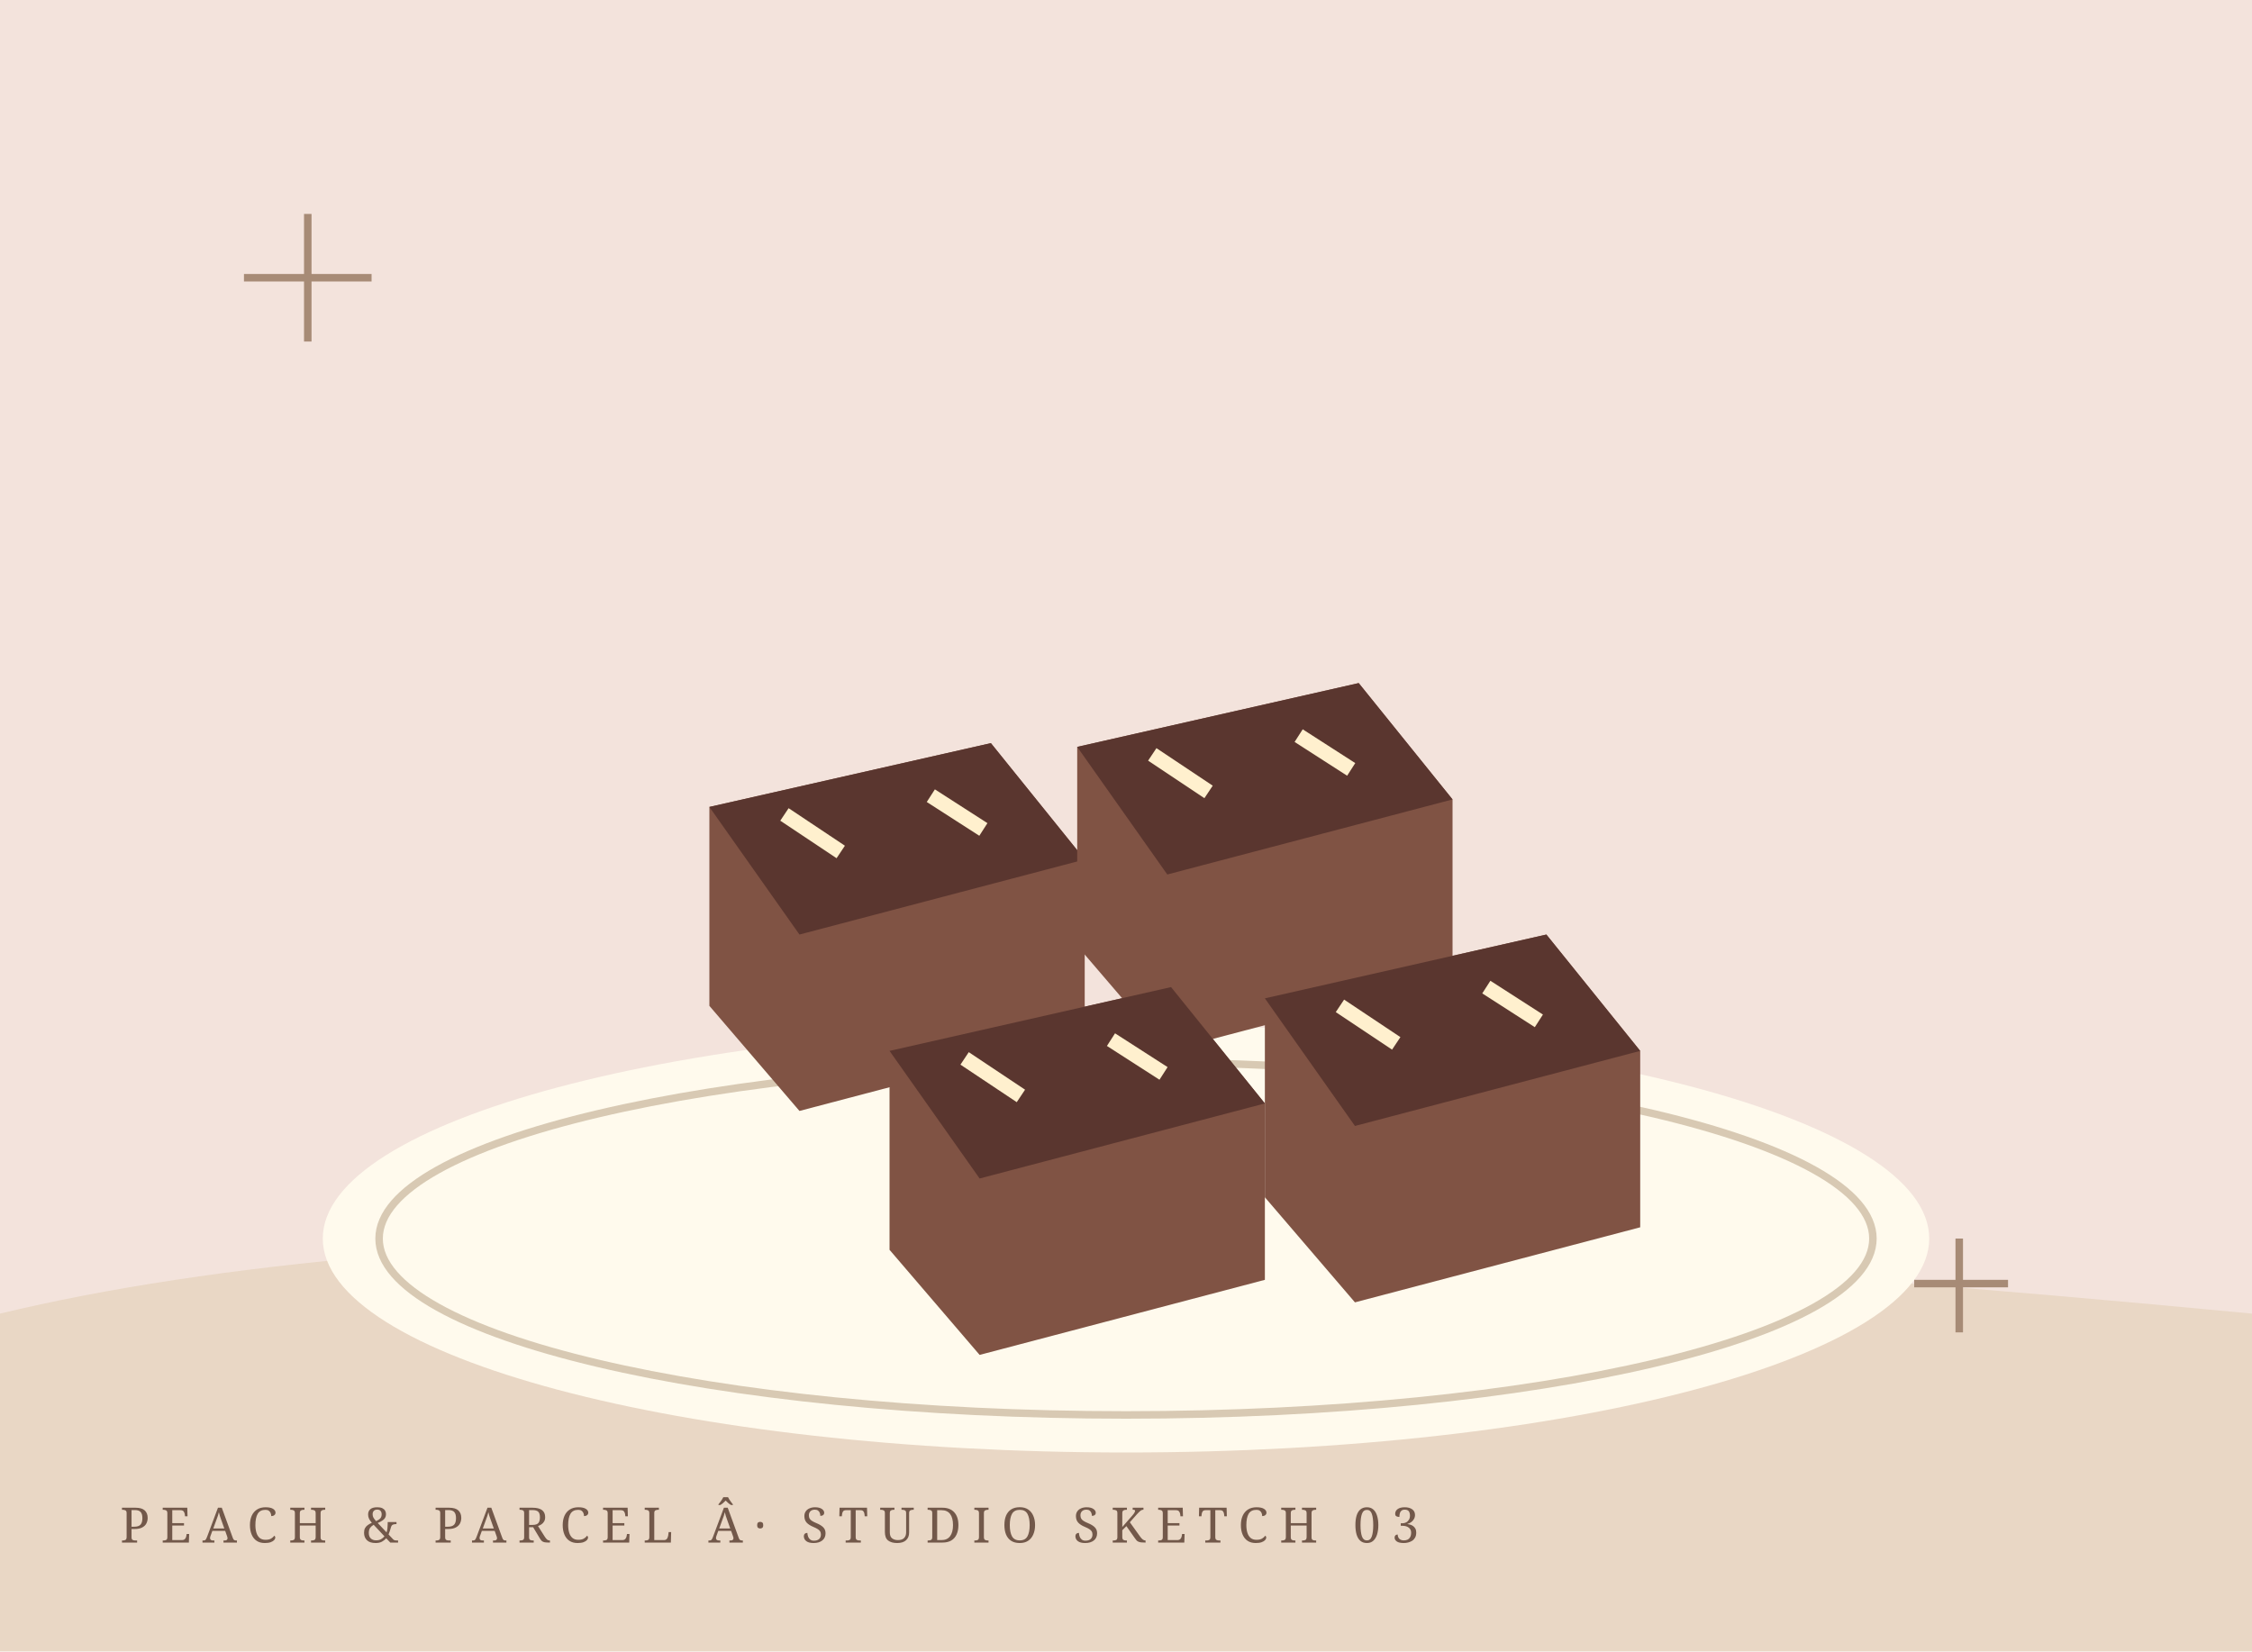
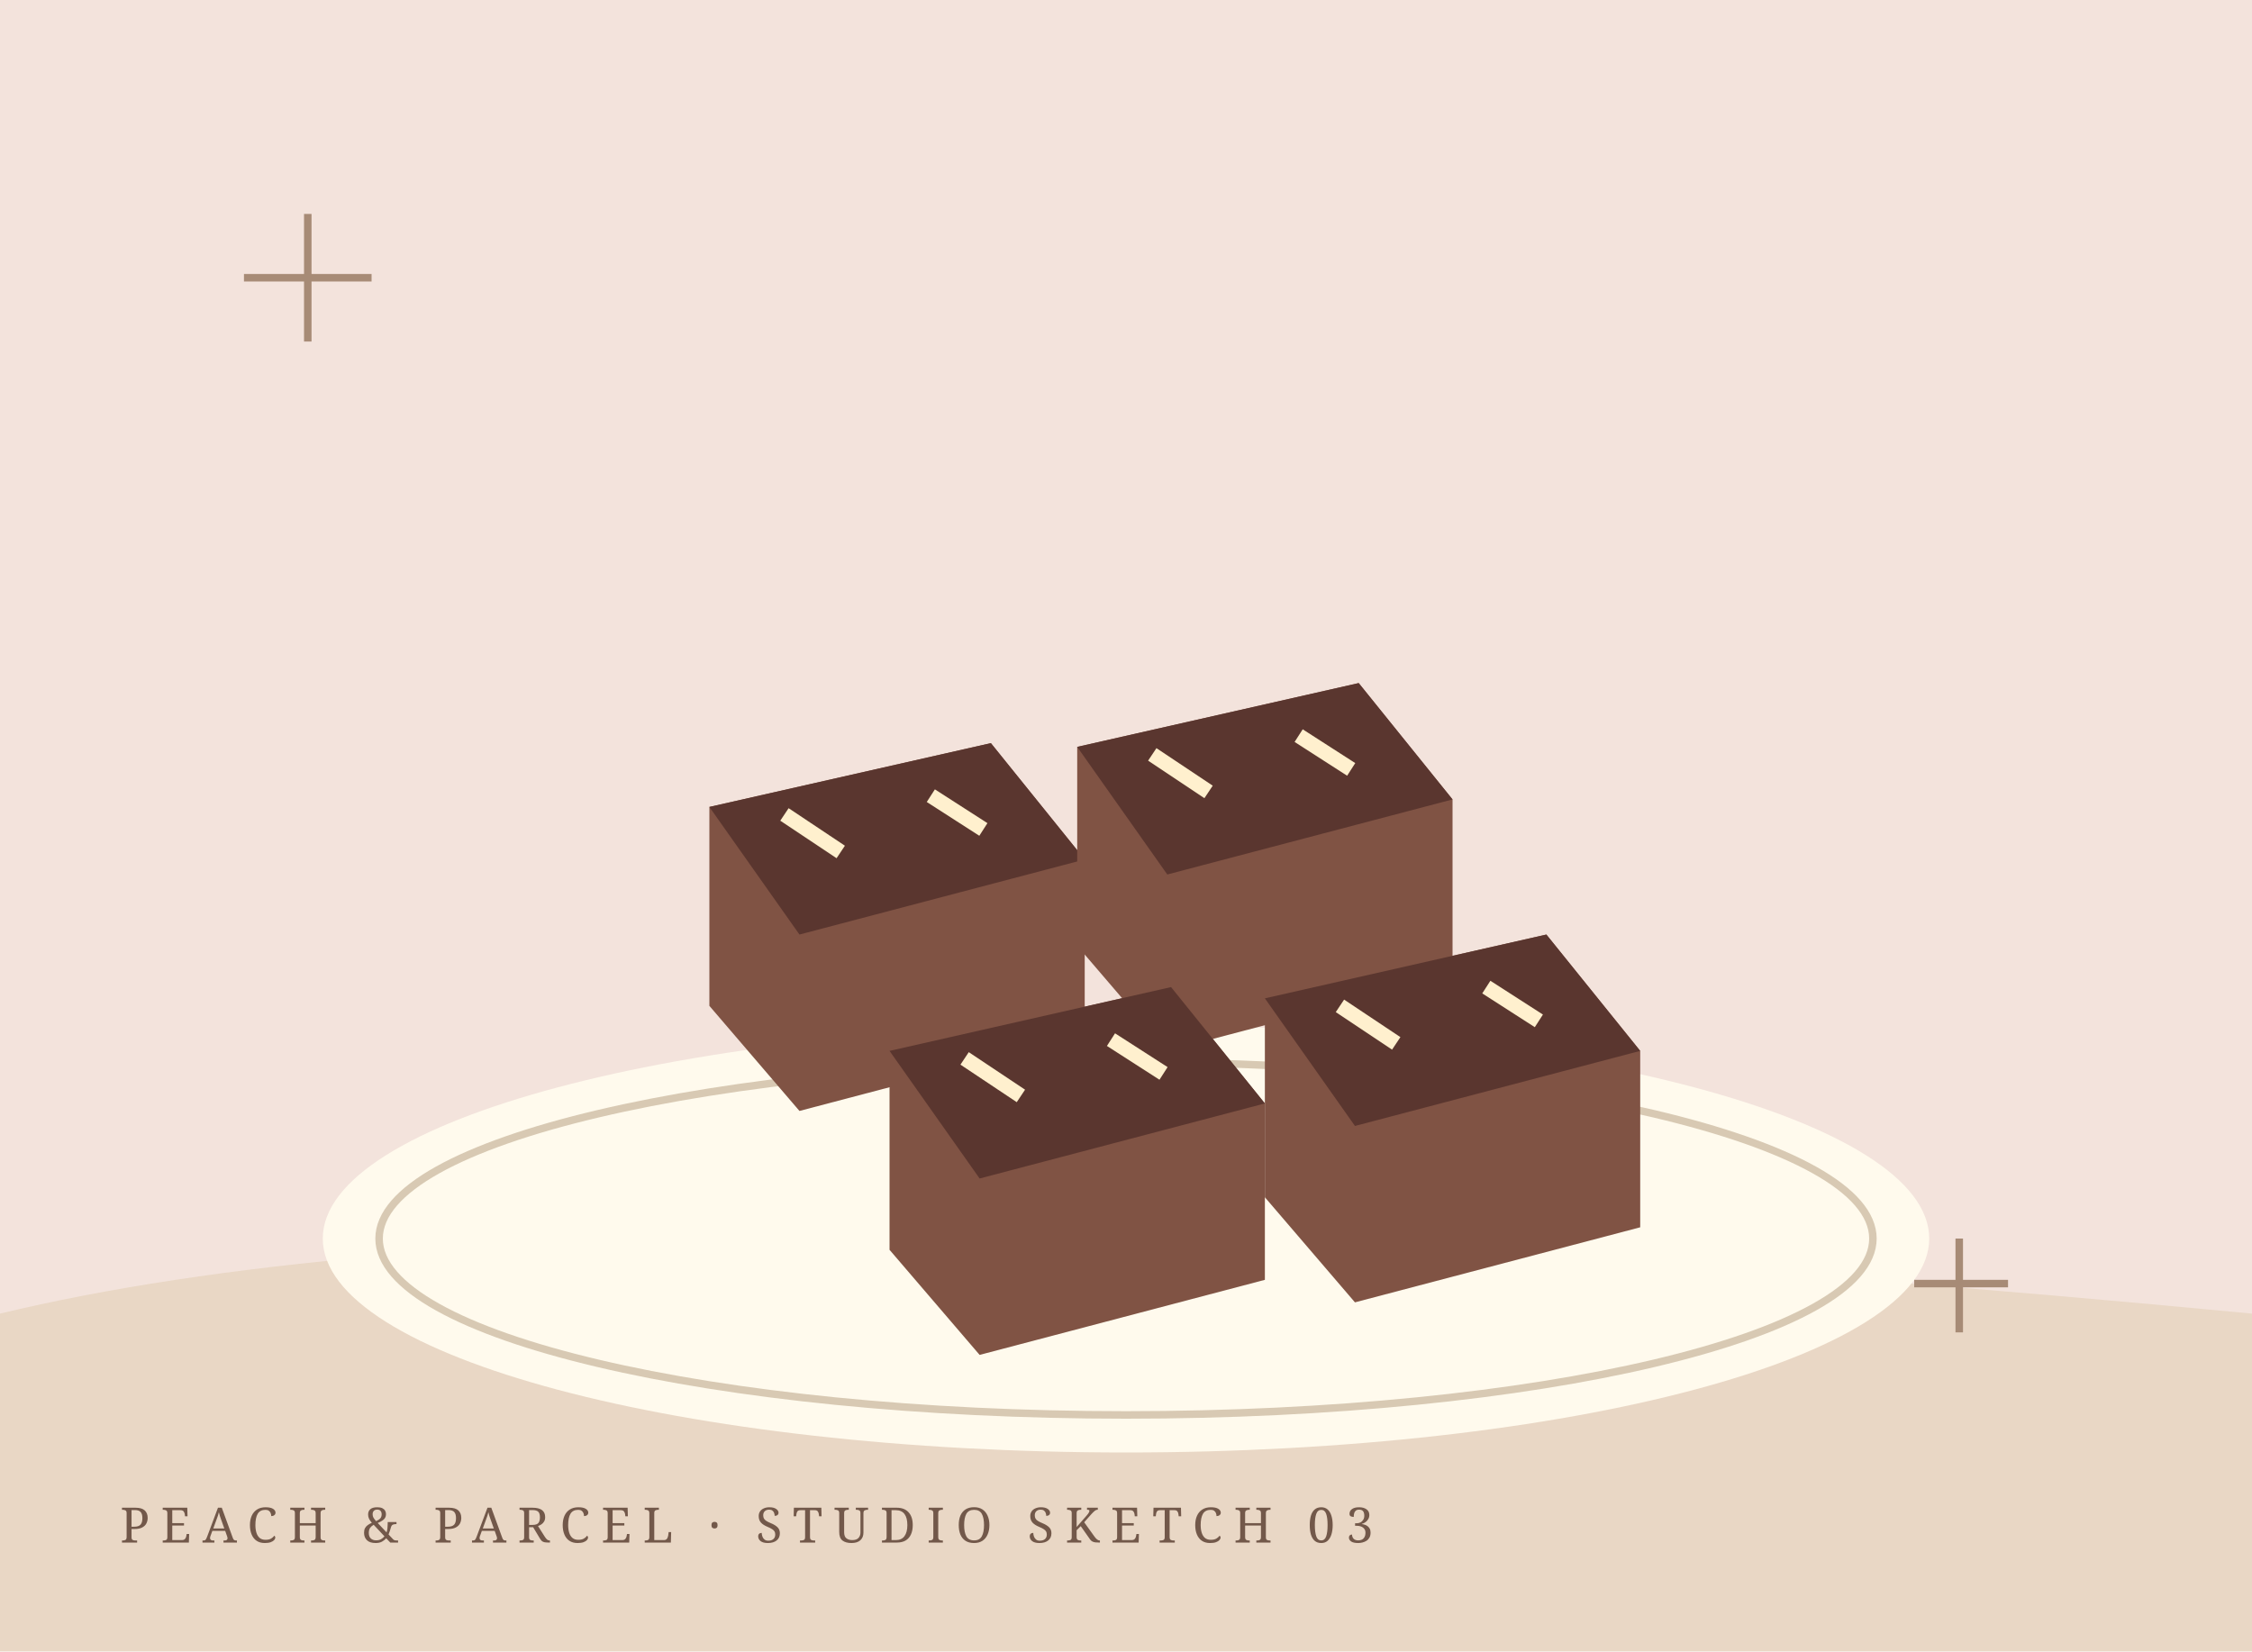
<svg xmlns="http://www.w3.org/2000/svg" viewBox="0 0 600 440">
  <rect width="600" height="440" fill="#f3e3dc" />
  <path d="M0 350 Q170 309 600 350 V440 H0Z" fill="#e9d7c5" />
  <ellipse cx="300" cy="330" rx="214" ry="57" fill="#fffaed" />
  <ellipse cx="300" cy="330" rx="199" ry="47" fill="none" stroke="#d8c9b3" stroke-width="2" />
  <path d="M189 215 l75 -17 l25 31 v47 l-76 20 l-24 -28Z" fill="#805344" />
  <path d="M189 215 l75 -17 l25 31 l-76 20Z" fill="#5a362f" />
  <path d="M209 217 l15 10 m24 -15 l14 9" stroke="#fff0ce" stroke-width="4" />
  <path d="M287 199 l75 -17 l25 31 v47 l-76 20 l-24 -28Z" fill="#805344" />
  <path d="M287 199 l75 -17 l25 31 l-76 20Z" fill="#5a362f" />
  <path d="M307 201 l15 10 m24 -15 l14 9" stroke="#fff0ce" stroke-width="4" />
  <path d="M237 280 l75 -17 l25 31 v47 l-76 20 l-24 -28Z" fill="#805344" />
  <path d="M237 280 l75 -17 l25 31 l-76 20Z" fill="#5a362f" />
  <path d="M257 282 l15 10 m24 -15 l14 9" stroke="#fff0ce" stroke-width="4" />
  <path d="M337 266 l75 -17 l25 31 v47 l-76 20 l-24 -28Z" fill="#805344" />
  <path d="M337 266 l75 -17 l25 31 l-76 20Z" fill="#5a362f" />
  <path d="M357 268 l15 10 m24 -15 l14 9" stroke="#fff0ce" stroke-width="4" />
  <g fill="none" stroke="#a78b76" stroke-width="2">
    <path d="M65 74 h34 m-17 -17 v34 M510 342 h25 m-13 -12 v25" />
  </g>
-   <text x="32" y="411" font-family="Georgia,serif" font-size="13" letter-spacing="3" fill="#72584a">PEACH &amp; PARCEL Â· STUDIO SKETCH 03</text>
+   <text x="32" y="411" font-family="Georgia,serif" font-size="13" letter-spacing="3" fill="#72584a">PEACH &amp; PARCEL · STUDIO SKETCH 03</text>
</svg>
